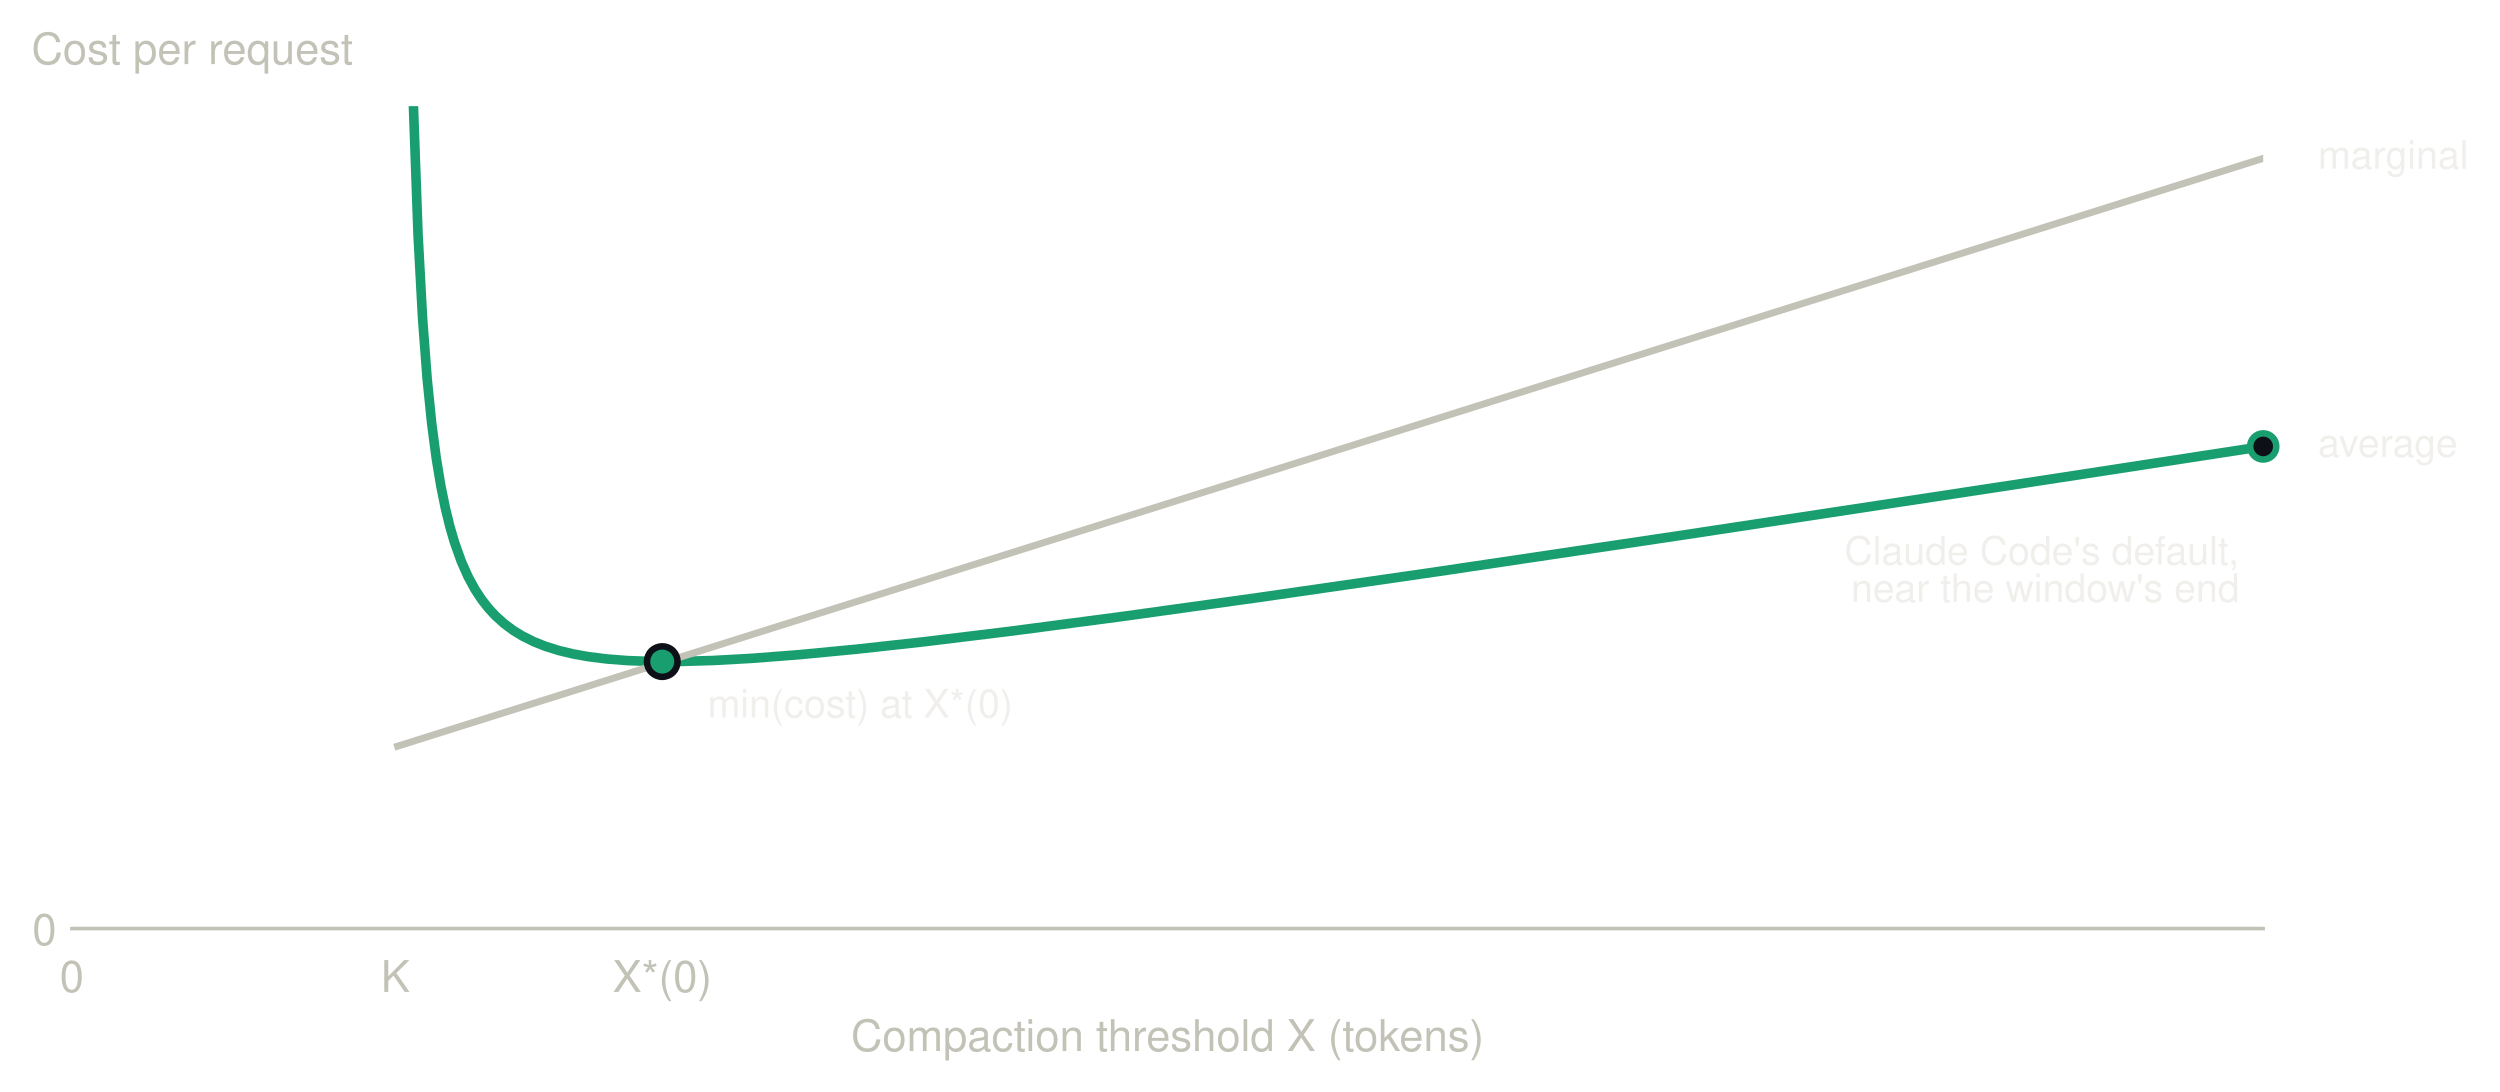
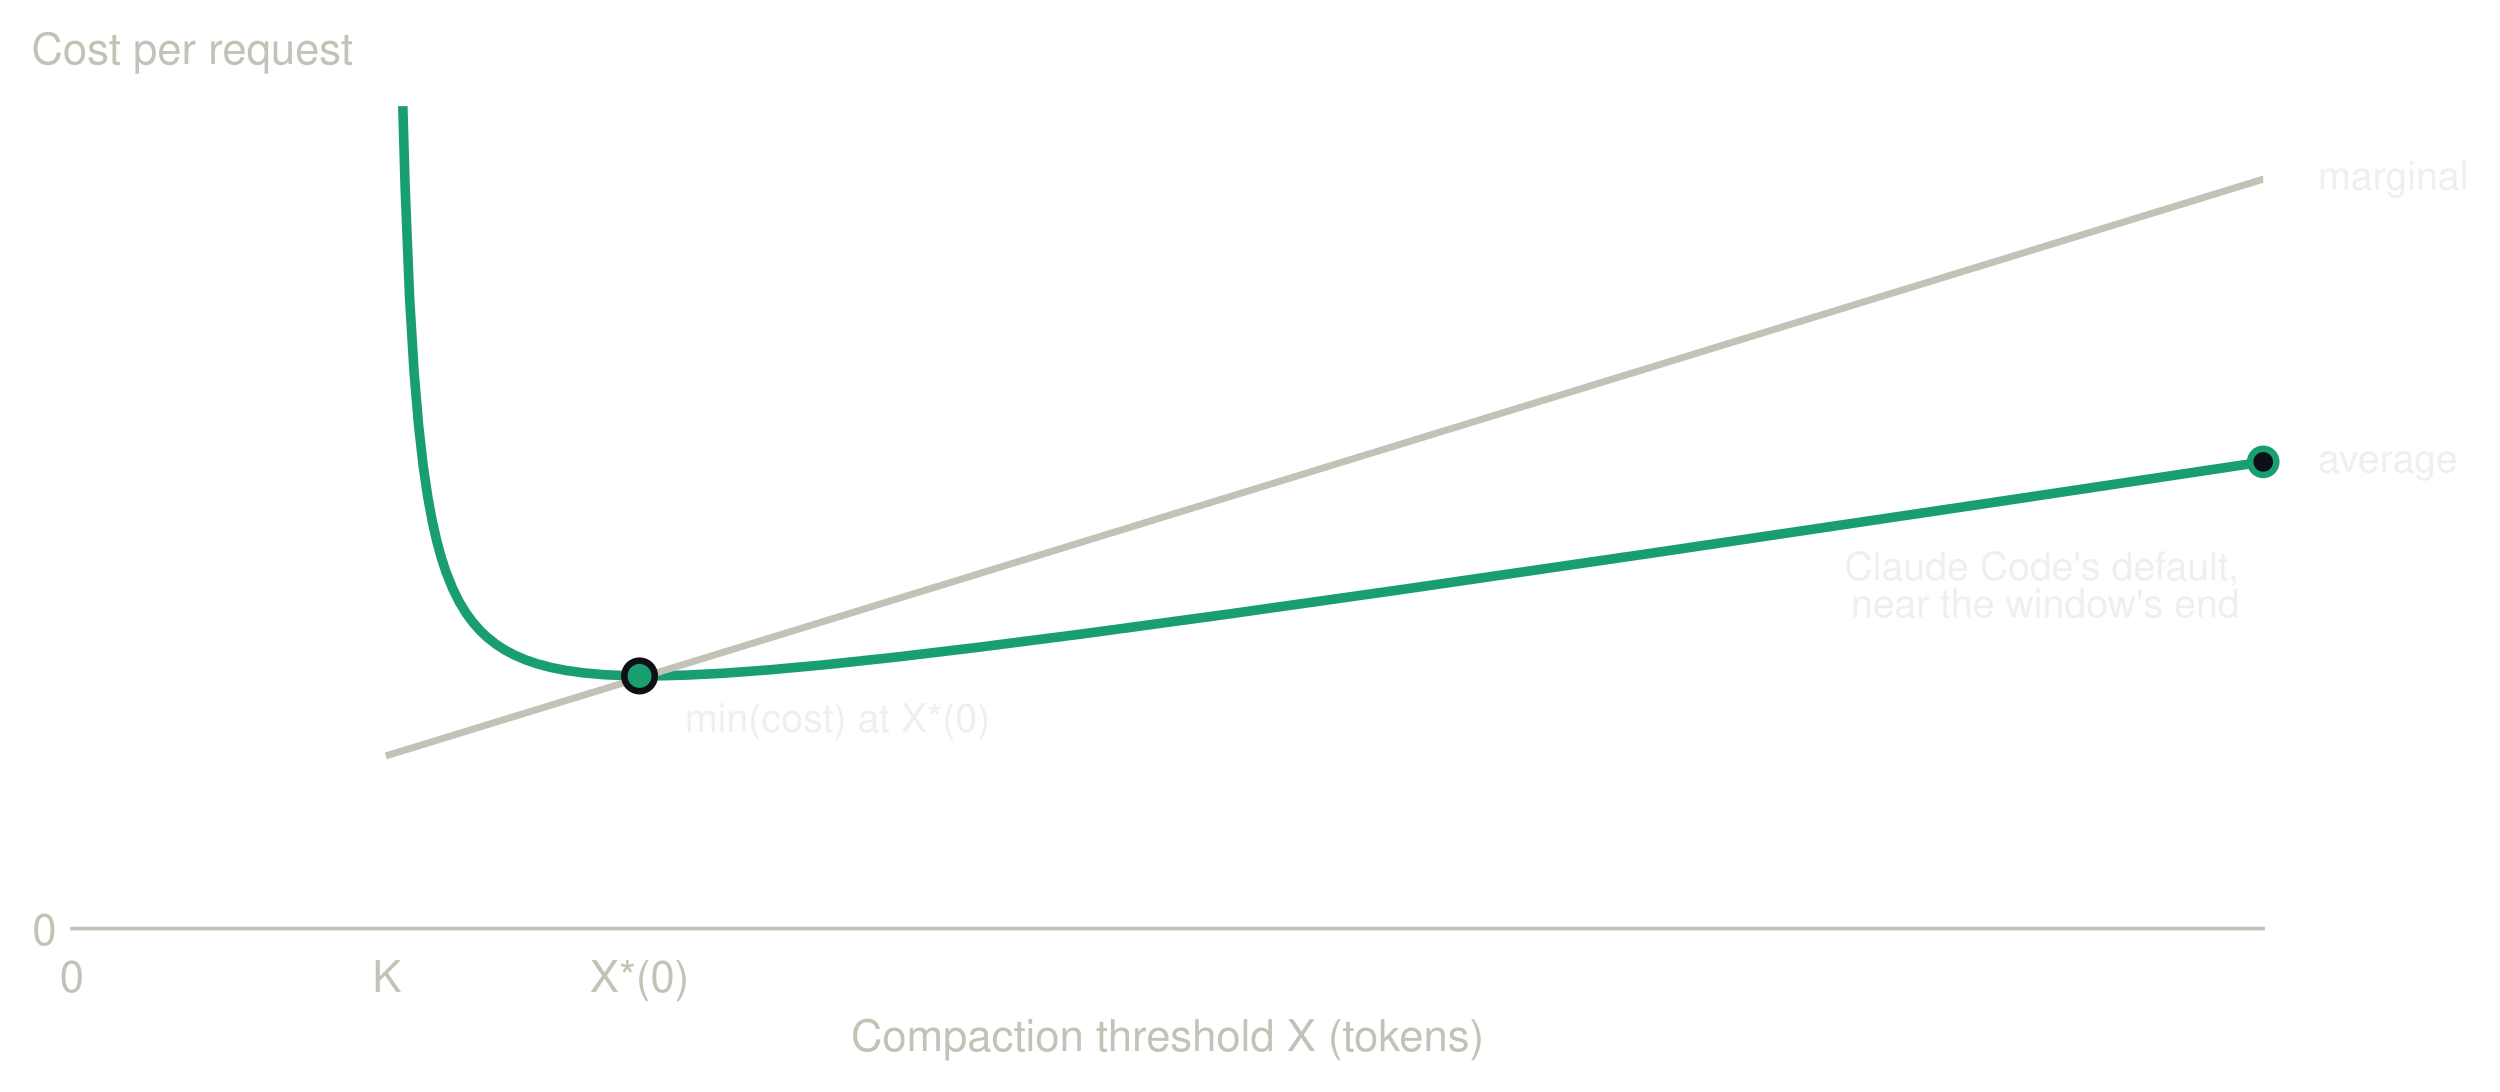
<svg xmlns="http://www.w3.org/2000/svg" xmlns:xlink="http://www.w3.org/1999/xlink" width="572.927pt" height="250.145pt" viewBox="0 0 572.927 250.145" version="1.1">
  <defs>
    <style type="text/css">*{stroke-linejoin: round; stroke-linecap: butt}</style>
  </defs>
  <g id="figure_1">
    <g id="patch_1">
      <path d="M 0 250.145  L 572.927 250.145  L 572.927 0  L 0 0  L 0 250.145  z " style="fill: none" />
    </g>
    <g id="axes_1">
      <g id="patch_2">
        <path d="M 16.46 212.82  L 518.66 212.82  L 518.66 24.324  L 16.46 24.324  L 16.46 212.82  z " style="fill: none" />
      </g>
      <g id="matplotlib.axis_1">
        <g id="xtick_1">
          <g id="line2d_1" />
          <g id="text_1">
            <text style="font-size: 10px; font-family: 'Helvetica', 'Arial', 'DejaVu Sans'; text-anchor: middle; fill: #c3c2b7" x="16.46" y="227.32" transform="rotate(-0 16.46 227.3202)">0</text>
          </g>
        </g>
        <g id="xtick_2">
          <g id="line2d_2" />
          <g id="text_2">
-             <text style="font-size: 10px; font-family: 'Helvetica', 'Arial', 'DejaVu Sans'; text-anchor: middle; fill: #c3c2b7" x="90.602" y="227.32" transform="rotate(-0 90.60202 227.3202)">K</text>
+             <text style="font-size: 10px; font-family: 'Helvetica', 'Arial', 'DejaVu Sans'; text-anchor: middle; fill: #c3c2b7" x="88.657" y="227.32" transform="rotate(-0 88.65735 227.3202)">K</text>
          </g>
        </g>
        <g id="xtick_3">
          <g id="line2d_3" />
          <g id="text_3">
-             <text style="font-size: 10px; font-family: 'Helvetica', 'Arial', 'DejaVu Sans'; text-anchor: middle; fill: #c3c2b7" x="151.768" y="227.32" transform="rotate(-0 151.7678 227.3202)">X*(0)</text>
+             <text style="font-size: 10px; font-family: 'Helvetica', 'Arial', 'DejaVu Sans'; text-anchor: middle; fill: #c3c2b7" x="146.564" y="227.32" transform="rotate(-0 146.5636 227.3202)">X*(0)</text>
          </g>
        </g>
        <g id="text_4">
          <text style="font-size: 10px; font-family: 'Helvetica', 'Arial', 'DejaVu Sans'; text-anchor: middle; fill: #c3c2b7" x="267.56" y="240.861" transform="rotate(-0 267.56 240.8608)">Compaction threshold X (tokens)</text>
        </g>
      </g>
      <g id="matplotlib.axis_2">
        <g id="ytick_1">
          <g id="line2d_4">
            <path d="M 16.46 212.82  L 518.66 212.82  " clip-path="url(#pda9e642509)" style="fill: none; stroke: #3a3936; stroke-width: 0.8; stroke-linecap: square" />
          </g>
          <g id="line2d_5" />
          <g id="text_5">
            <text style="font-size: 10px; font-family: 'Helvetica', 'Arial', 'DejaVu Sans'; text-anchor: end; fill: #c3c2b7" x="12.96" y="216.57" transform="rotate(-0 12.96 216.5702)">0</text>
          </g>
        </g>
        <g id="text_6">
          <text style="font-size: 10px; font-family: 'Helvetica', 'Arial', 'DejaVu Sans'; text-anchor: start; fill: #c3c2b7" x="7.2" y="14.7" transform="rotate(-0 7.2 14.7)">Cost per request</text>
        </g>
      </g>
      <g id="line2d_6">
-         <path d="M 94.148 -1  L 94.245 4.141  L 94.765 24.865  L 95.806 53.83  L 96.847 73.085  L 97.888 86.792  L 98.929 97.031  L 99.969 104.959  L 101.01 111.268  L 102.051 116.4  L 103.092 120.65  L 104.133 124.22  L 105.694 128.61  L 107.255 132.131  L 108.817 135.006  L 110.378 137.388  L 111.939 139.385  L 113.5 141.077  L 115.582 142.956  L 117.664 144.495  L 119.745 145.768  L 122.347 147.063  L 124.949 148.1  L 128.072 149.079  L 131.194 149.832  L 134.837 150.488  L 139.001 151.012  L 143.684 151.379  L 149.409 151.589  L 155.654 151.595  L 163.46 151.364  L 172.307 150.871  L 183.236 150.025  L 196.246 148.782  L 211.859 147.061  L 231.634 144.646  L 256.614 141.358  L 288.36 136.943  L 329.993 130.917  L 386.197 122.543  L 464.26 110.673  L 518.66 102.309  L 518.66 102.309  " clip-path="url(#pda9e642509)" style="fill: none; stroke: #199e70; stroke-width: 2.2; stroke-linecap: square" />
+         <path d="M 91.779 -1  L 91.78 -0.931  L 92.3 23.79  L 92.821 42.311  L 93.861 68.192  L 94.902 85.393  L 95.943 97.634  L 96.984 106.774  L 98.025 113.848  L 99.066 119.475  L 100.106 124.05  L 101.147 127.836  L 102.188 131.014  L 103.749 134.919  L 105.311 138.047  L 106.872 140.597  L 108.433 142.707  L 109.994 144.473  L 111.556 145.965  L 113.637 147.618  L 115.719 148.968  L 117.801 150.079  L 120.403 151.204  L 123.005 152.098  L 126.127 152.933  L 129.77 153.656  L 133.933 154.229  L 138.617 154.632  L 143.821 154.856  L 150.066 154.896  L 157.352 154.713  L 166.199 154.255  L 176.607 153.483  L 189.097 152.331  L 204.71 150.659  L 223.965 148.366  L 248.425 145.223  L 280.17 140.909  L 322.323 134.945  L 379.569 126.608  L 460.233 114.623  L 518.66 105.847  L 518.66 105.847  " clip-path="url(#pda9e642509)" style="fill: none; stroke: #199e70; stroke-width: 2.2; stroke-linecap: square" />
      </g>
      <g id="line2d_7">
-         <path d="M 91.122 171.001  L 518.66 36.286  L 518.66 36.286  " clip-path="url(#pda9e642509)" style="fill: none; stroke: #c3c2b7; stroke-width: 1.6; stroke-linecap: square" />
+         <path d="M 89.178 172.996  L 518.66 41.059  L 518.66 41.059  " clip-path="url(#pda9e642509)" style="fill: none; stroke: #c3c2b7; stroke-width: 1.6; stroke-linecap: square" />
      </g>
      <g id="patch_3">
        <path d="M 16.46 212.82  L 518.66 212.82  " style="fill: none; stroke: #c3c2b7; stroke-width: 0.8; stroke-linejoin: miter; stroke-linecap: square" />
      </g>
      <g id="text_7">
-         <text style="font-size: 9px; font-family: 'Helvetica', 'Arial', 'DejaVu Sans'; text-anchor: start; fill: #f0efec" x="531.215" y="104.688" transform="rotate(-0 531.215 104.6883)">average</text>
+         <text style="font-size: 9px; font-family: 'Helvetica', 'Arial', 'DejaVu Sans'; text-anchor: start; fill: #f0efec" x="531.215" y="108.226" transform="rotate(-0 531.215 108.226)">average</text>
      </g>
      <g id="text_8">
-         <text style="font-size: 9px; font-family: 'Helvetica', 'Arial', 'DejaVu Sans'; text-anchor: start; fill: #f0efec" x="531.215" y="38.665" transform="rotate(-0 531.215 38.66514)">marginal</text>
+         <text style="font-size: 9px; font-family: 'Helvetica', 'Arial', 'DejaVu Sans'; text-anchor: start; fill: #f0efec" x="531.215" y="43.438" transform="rotate(-0 531.215 43.43788)">marginal</text>
      </g>
      <g id="line2d_8">
        <defs>
          <path id="m316f82e623" d="M 0 3.5  C 0.928 3.5 1.819 3.131 2.475 2.475  C 3.131 1.819 3.5 0.928 3.5 0  C 3.5 -0.928 3.131 -1.819 2.475 -2.475  C 1.819 -3.131 0.928 -3.5 0 -3.5  C -0.928 -3.5 -1.819 -3.131 -2.475 -2.475  C -3.131 -1.819 -3.5 -0.928 -3.5 0  C -3.5 0.928 -3.131 1.819 -2.475 2.475  C -1.819 3.131 -0.928 3.5 0 3.5  z " style="stroke: #0d1117; stroke-width: 1.5" />
        </defs>
        <g clip-path="url(#pda9e642509)">
-           <use xlink:href="#m316f82e623" x="151.768" y="151.615" style="fill: #199e70; stroke: #0d1117; stroke-width: 1.5" />
+           <use xlink:href="#m316f82e623" x="146.564" y="154.9" style="fill: #199e70; stroke: #0d1117; stroke-width: 1.5" />
        </g>
      </g>
      <g id="text_9">
-         <text style="font-size: 9px; font-family: 'Helvetica', 'Arial', 'DejaVu Sans'; text-anchor: start; fill: #f0efec" x="162.176" y="164.424" transform="rotate(-0 162.1761 164.4241)">min(cost) at X*(0)</text>
+         <text style="font-size: 9px; font-family: 'Helvetica', 'Arial', 'DejaVu Sans'; text-anchor: start; fill: #f0efec" x="156.972" y="167.709" transform="rotate(-0 156.9719 167.709)">min(cost) at X*(0)</text>
      </g>
      <g id="line2d_9">
        <defs>
          <path id="m46b5d92334" d="M 0 3  C 0.796 3 1.559 2.684 2.121 2.121  C 2.684 1.559 3 0.796 3 0  C 3 -0.796 2.684 -1.559 2.121 -2.121  C 1.559 -2.684 0.796 -3 0 -3  C -0.796 -3 -1.559 -2.684 -2.121 -2.121  C -2.684 -1.559 -3 -0.796 -3 0  C -3 0.796 -2.684 1.559 -2.121 2.121  C -1.559 2.684 -0.796 3 0 3  z " style="stroke: #199e70; stroke-width: 1.5" />
        </defs>
        <g>
-           <use xlink:href="#m46b5d92334" x="518.66" y="102.309" style="fill: #0d1117; stroke: #199e70; stroke-width: 1.5" />
+           <use xlink:href="#m46b5d92334" x="518.66" y="105.847" style="fill: #0d1117; stroke: #199e70; stroke-width: 1.5" />
        </g>
      </g>
      <g id="text_10">
-         <text style="font-size: 9px; font-family: 'Helvetica', 'Arial', 'DejaVu Sans'; fill: #f0efec" transform="translate(422.6838 129.389)">Claude Code's default,</text>
-         <text style="font-size: 9px; font-family: 'Helvetica', 'Arial', 'DejaVu Sans'; fill: #f0efec" transform="translate(424.1871 137.9364)">near the window's end</text>
+         <text style="font-size: 9px; font-family: 'Helvetica', 'Arial', 'DejaVu Sans'; fill: #f0efec" transform="translate(422.6838 132.9267)">Claude Code's default,</text>
+         <text style="font-size: 9px; font-family: 'Helvetica', 'Arial', 'DejaVu Sans'; fill: #f0efec" transform="translate(424.1871 141.474)">near the window's end</text>
      </g>
    </g>
  </g>
  <defs>
    <clipPath id="pda9e642509">
      <rect x="16.46" y="24.324" width="502.2" height="188.496" />
    </clipPath>
  </defs>
</svg>
